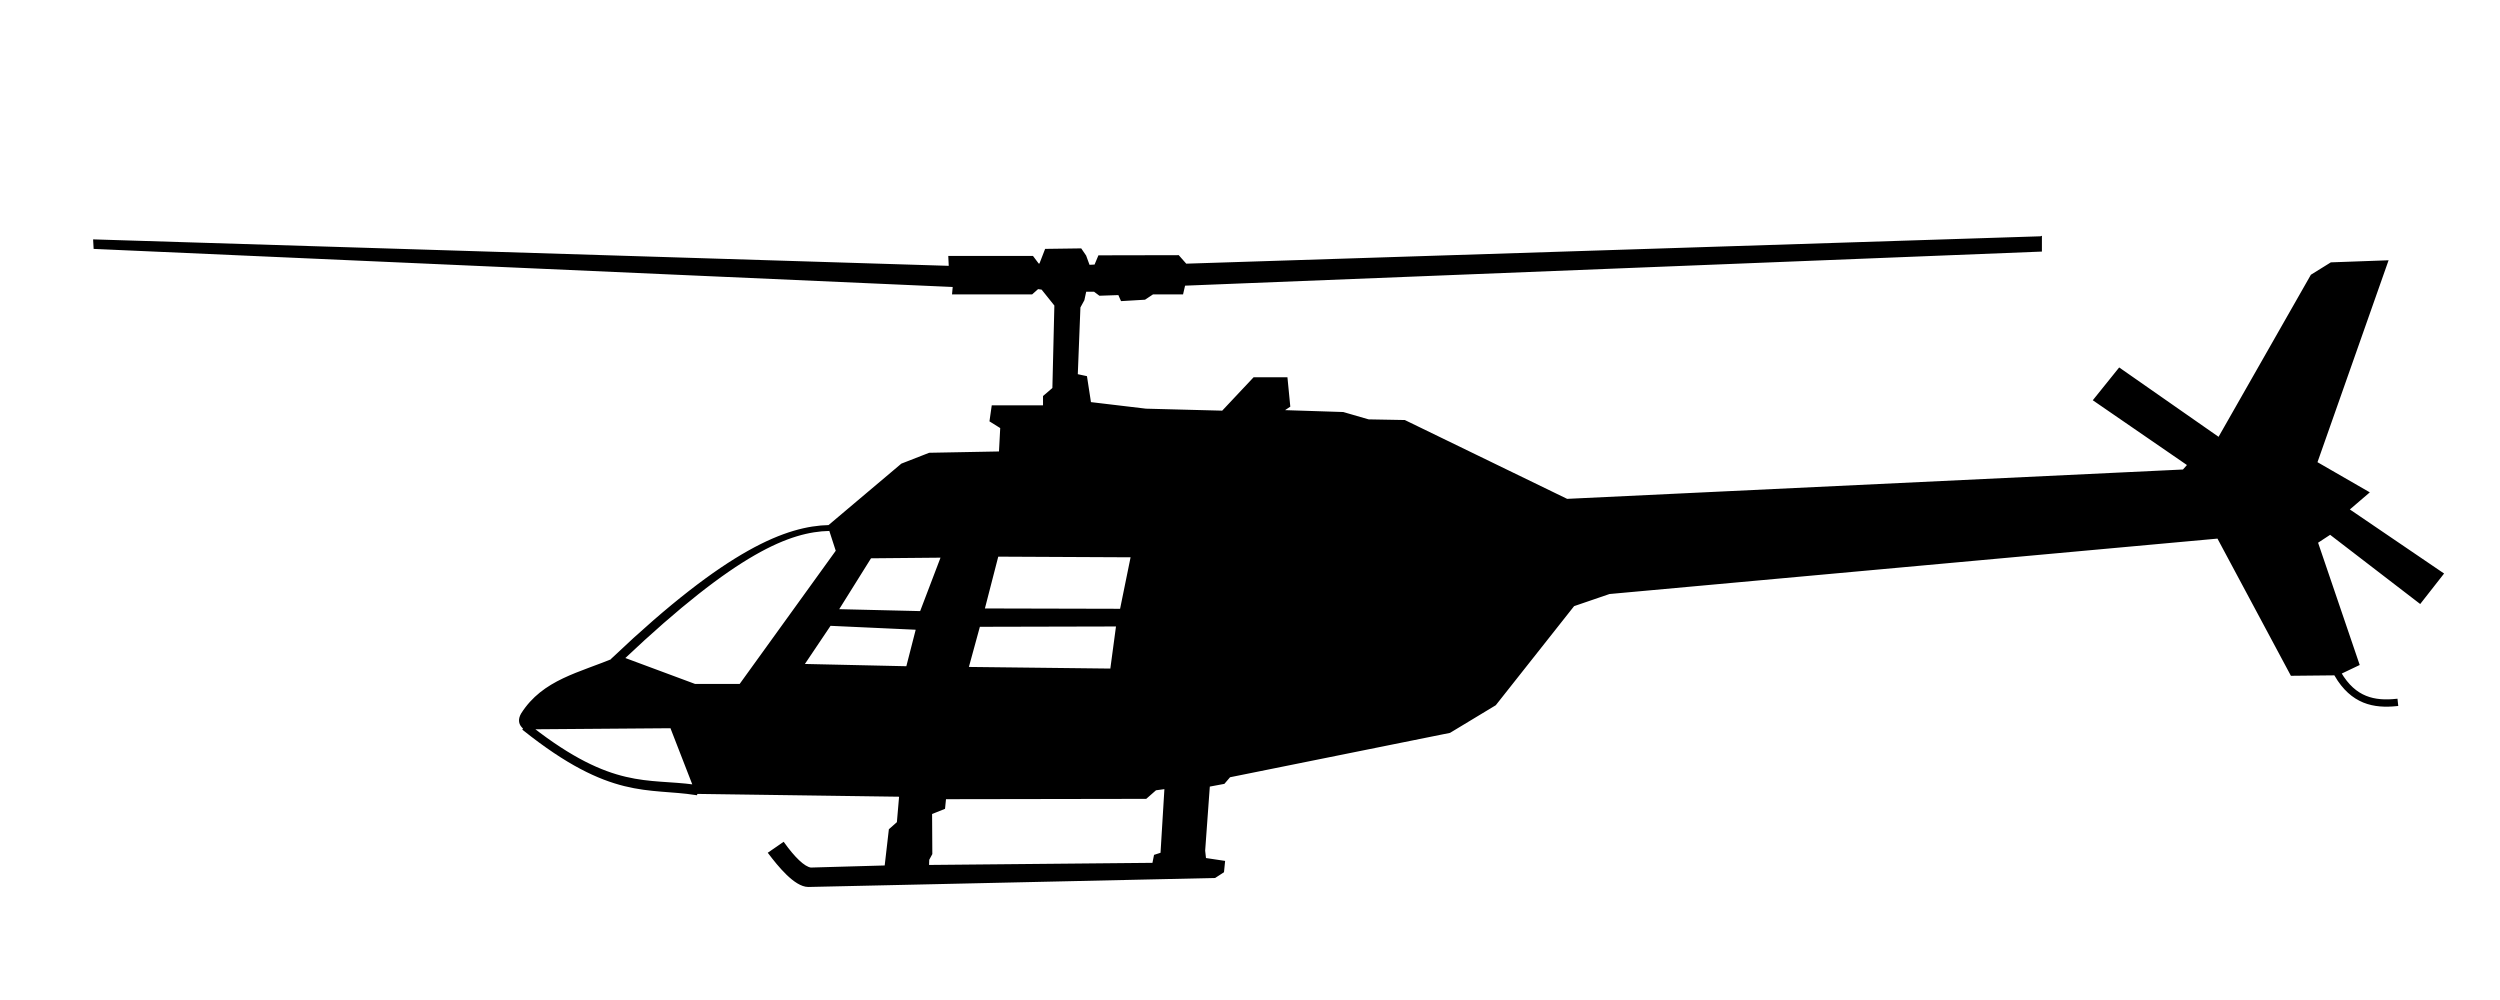
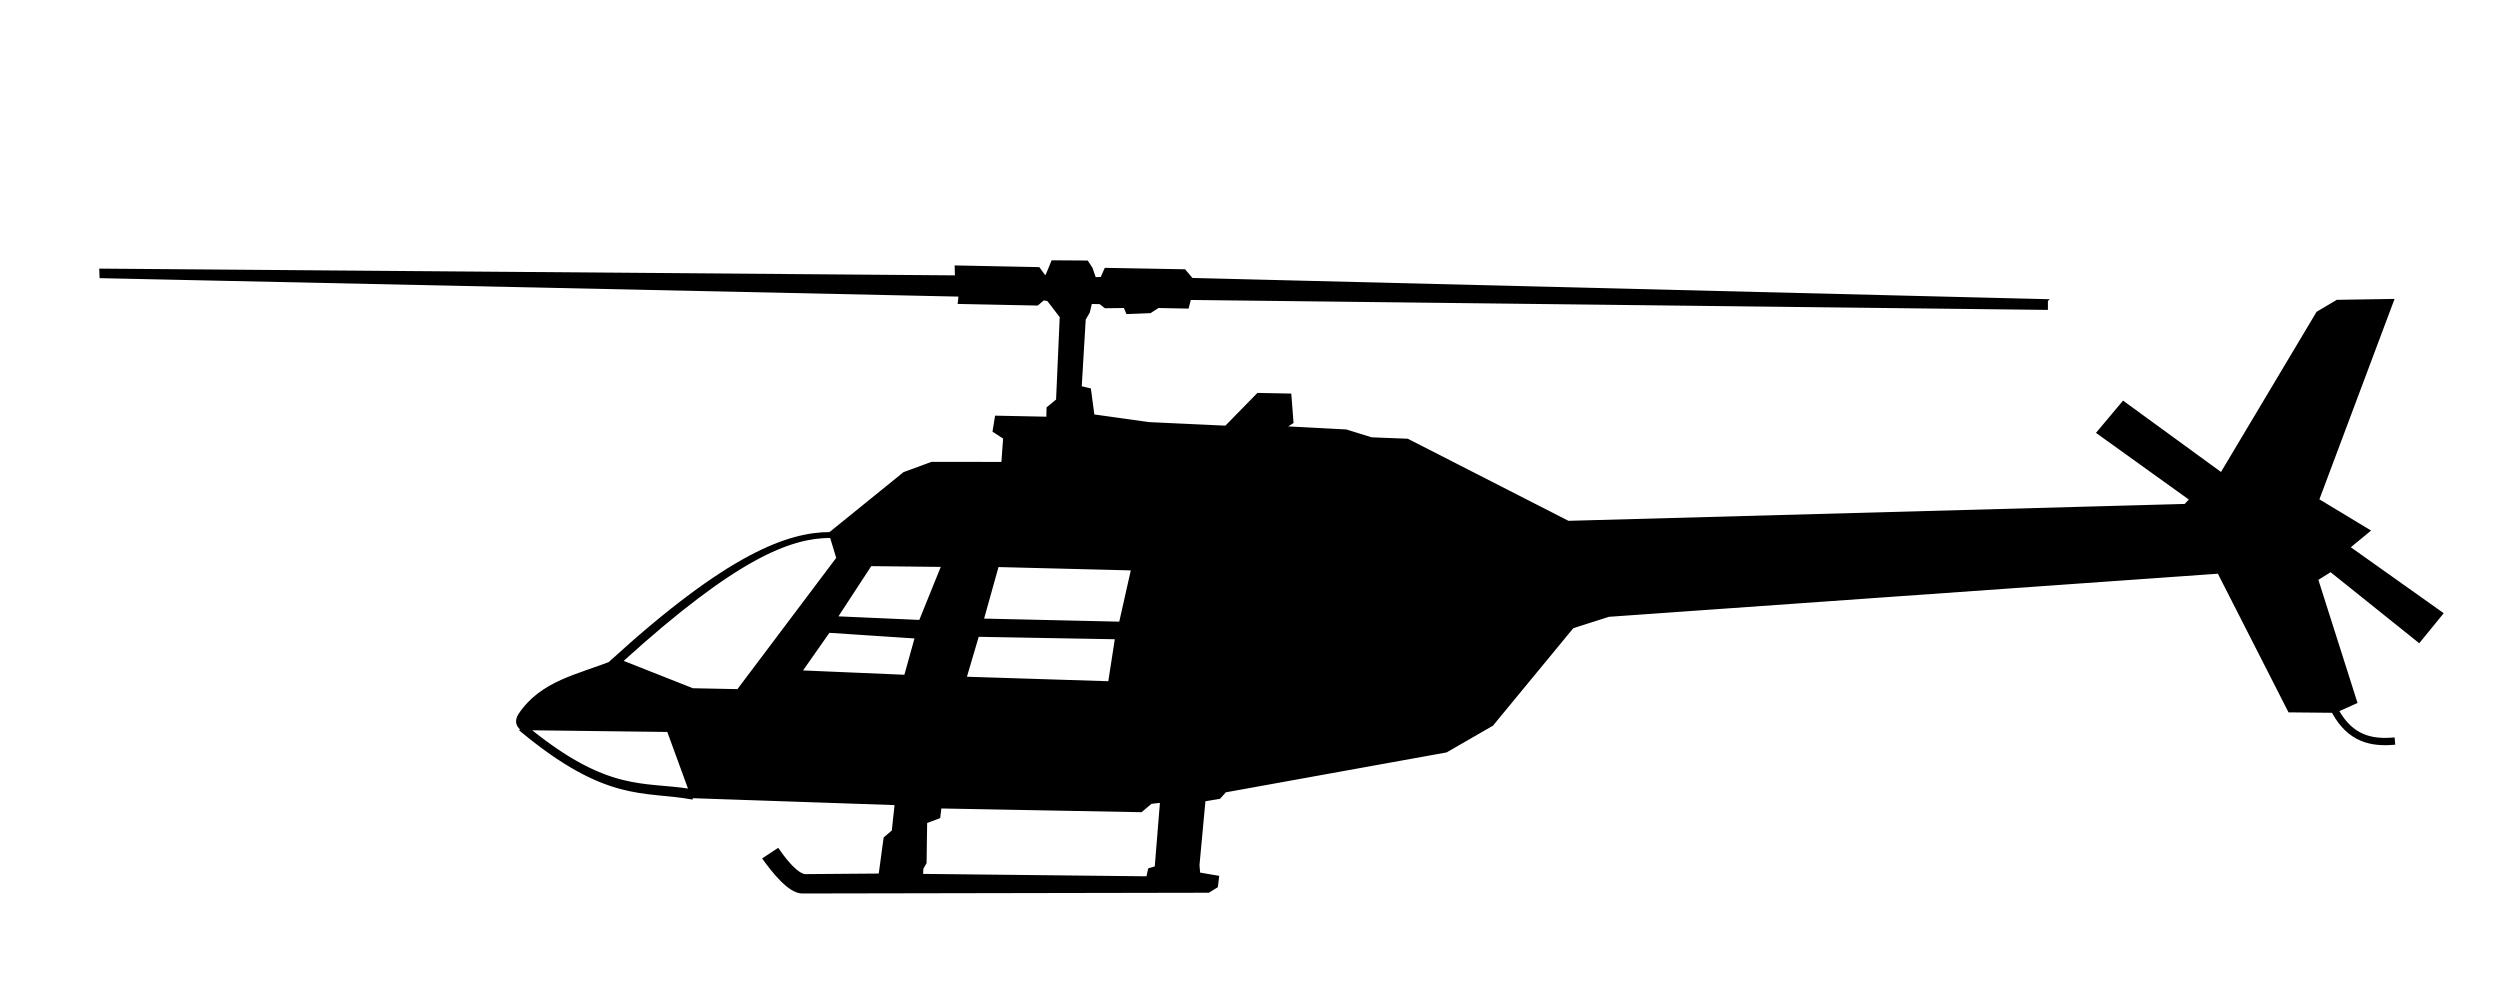
<svg xmlns="http://www.w3.org/2000/svg" width="250mm" height="100mm" version="1.1" viewBox="0 0 250 100">
-   <path transform="scale(.26458)" d="m771.25 89.807-323.12 10.354-2.842-3.219-29.799 0.062-1.451 3.473-2.59 0.127-1.389-3.789-1.666-2.434-13.035 0.18-2.143 5.535h-0.893l-2.144-2.857h-31.25l0.18 3.75-323.39-10 0.146 2.607 324.76 14.395-0.254 2.777h29.547l2.273-2.019 1.768 0.252 5.051 6.312-0.758 31.568-3.535 3.029v3.789h-19.445l-0.758 5.303 4.041 2.525-0.506 9.596-26.768 0.506-10.355 4.041-27.525 23.232 3.029 9.346-36.617 50.76h-17.172l-27.219-10.117c42.962-40.63 63.122-48.337 78.014-48.73l-0.119-1.223c-15.758 0.417-37.946 8.692-81.402 49.873l0.879 0.146c-13.575 5.762-27.355 8.255-35.404 20.973-1.206 2.071-0.916 3.873 0.854 5.24h0.064l-0.254 0.477c33.001 26.326 46.824 21.528 65.016 24.363l0.199-0.771 0.125 0.322 76.965 1.07-0.893 10.357-3.037 2.68-1.605 13.928-28.375 0.803c-2.708-0.339-6.546-4.23-10.375-9.553l-5.18 3.572c3.436 4.51 9.651 12.294 14.594 12.32l153.62-3.393 3.035-1.965 0.357-3.57-7.143-1.072-0.357-3.215 1.785-24.643 5.715-1.07 2.143-2.5 83.215-16.787 17.143-10.355 29.643-37.5 13.572-4.644 230.18-20.98 27.768 51.875 17.41-0.18-0.756 0.439c3.033 5.211 6.644 8.284 10.594 9.891 3.95 1.607 8.187 1.754 12.475 1.314l-0.184-1.75c-4.131 0.424-8.05 0.268-11.627-1.188-3.562-1.449-6.833-4.177-9.705-9.086l6.883-3.281-15.715-46.16 5.18-3.394 33.928 26.072 8.393-10.715-35.713-24.285 7.5-6.428-19.525-11.256 26.77-76.014-20.961 0.758-7.324 4.545-35.102 61.619-37.629-26.264-9.344 11.617 35.607 24.496-2.019 2.273-233.09 11.111-61.365-29.801-13.639-0.252-9.596-2.777-23.486-0.758 3.031-2.019-1.01-10.355h-12.123l-11.869 12.627-29.041-0.758-21.213-2.525-1.516-9.848-3.535-0.758 1.01-25.76 1.516-2.777 0.756-3.535h3.537l2.019 1.514 7.324-0.252 1.01 2.273 8.586-0.506 3.031-2.019h11.111l0.758-3.283 323.75-12.879v-4.799zm-394.34 120.08 51.012 0.252-4.166 20.457-52.15-0.127 5.305-20.582zm-20.709 0.379-8.082 21.213-31.818-0.758 12.627-20.203 27.273-0.252zm-42.553 25.758 33.082 1.516-3.787 14.773-39.648-0.883 10.354-15.406zm108.72 0.254-2.272 16.92-54.549-0.631 4.42-16.164 52.4-0.125zm-168.62 38.459 8.668 22.314c-17.725-2.429-31.018 1.852-61.52-21.904l52.852-0.41zm186.88 22.947-1.518 25-2.5 0.803-0.625 3.125-85.357 0.805 0.09-2.59 1.16-2.143-0.09-15.357 4.926-1.98 0.379-3.787 75.945-0.125 3.662-3.215 3.928-0.535z" stroke="#000" stroke-width="1px" />
+   <path d="m204.66 30.048-85.479-2.121-0.735-0.867-7.883-0.143-0.402 0.911-0.686 0.02-0.347-1.01-0.428-0.653-3.449-0.022-0.596 1.453-0.236-0.005-0.552-0.767-8.266-0.167 0.027 0.993-85.566-0.675 0.025 0.691 85.905 1.845-0.082 0.733 7.816 0.158 0.612-0.522 0.466 0.076 1.302 1.697-0.369 8.347-0.951 0.782-0.02 1.002-5.144-0.104-0.229 1.399 1.055 0.69-0.185 2.536-7.083-0.009-2.761 1.014-7.405 5.998 0.751 2.488-9.958 13.231-4.542-0.092-7.146-2.822c11.582-10.518 16.956-12.448 20.898-12.473l-0.025-0.324c-4.171 0.026-10.084 2.096-21.8 12.757l0.232 0.043c-3.622 1.452-7.28 2.037-9.478 5.358-0.33 0.541-0.263 1.02 0.198 1.391l0.017 3.46e-4 -0.07 0.125c8.589 7.141 12.271 5.945 17.068 6.793l0.057-0.203 0.031 0.086 20.353 0.695-0.292 2.735-0.818 0.693-0.499 3.676-7.51 0.06c-0.715-0.104-1.709-1.154-2.693-2.583l-1.389 0.917c0.885 1.211 2.487 3.304 3.795 3.337l40.655-0.075 0.813-0.503 0.114-0.943-1.884-0.322-0.077-0.852 0.604-6.509 1.517-0.253 0.58-0.65 22.102-3.995 4.59-2.647 8.042-9.761 3.615-1.156 61.001-4.317 7.068 13.871 4.606 0.046-0.202 0.112c0.774 1.395 1.713 2.227 2.749 2.673 1.036 0.446 2.156 0.508 3.293 0.414l-0.039-0.464c-1.095 0.09-2.131 0.028-3.069-0.376-0.934-0.402-1.785-1.142-2.519-2.455l1.838-0.831-3.91-12.295 1.388-0.87 8.835 7.078 2.277-2.789-9.317-6.615 2.018-1.66-5.105-3.082 7.488-19.964-5.549 0.088-1.962 1.163-9.615 16.112-9.813-7.149-2.534 3.023 9.288 6.67-0.546 0.591-61.718 1.691-16.073-8.212-3.607-0.14-2.523-0.786-6.209-0.326 0.813-0.518-0.212-2.745-3.207-0.065-3.207 3.277-7.678-0.356-5.598-0.782-0.348-2.613-0.931-0.219 0.405-6.809 0.416-0.727 0.219-0.931 0.936 0.019 0.526 0.411 1.939-0.027 0.255 0.607 2.274-0.088 0.813-0.518 2.939 0.059 0.218-0.864 85.682 0.994c-3e-3 -0.295 7e-3 -0.515 9.6e-4 -0.807zm-104.91 26.523 13.493 0.34-1.212 5.389-13.794-0.313 1.513-5.416zm-5.48-0.011-2.252 5.568-8.413-0.371 3.448-5.277 7.216 0.079zm-11.394 6.586 8.743 0.578-1.081 3.888-10.483-0.446 2.821-4.02zm28.758 0.649-0.691 4.464-14.426-0.459 1.256-4.252 13.862 0.247zm-44.81 9.271 2.173 5.949c-4.676-0.737-8.215 0.324-16.156-6.124l13.983 0.174zm49.312 7.071-0.535 6.605-0.666 0.199-0.182 0.823-22.583-0.244 0.038-0.685 0.318-0.561 0.058-4.063 1.314-0.498 0.12-1 20.09 0.374 0.986-0.831 1.042-0.121z" stroke="#000" stroke-width=".265px" />
</svg>
